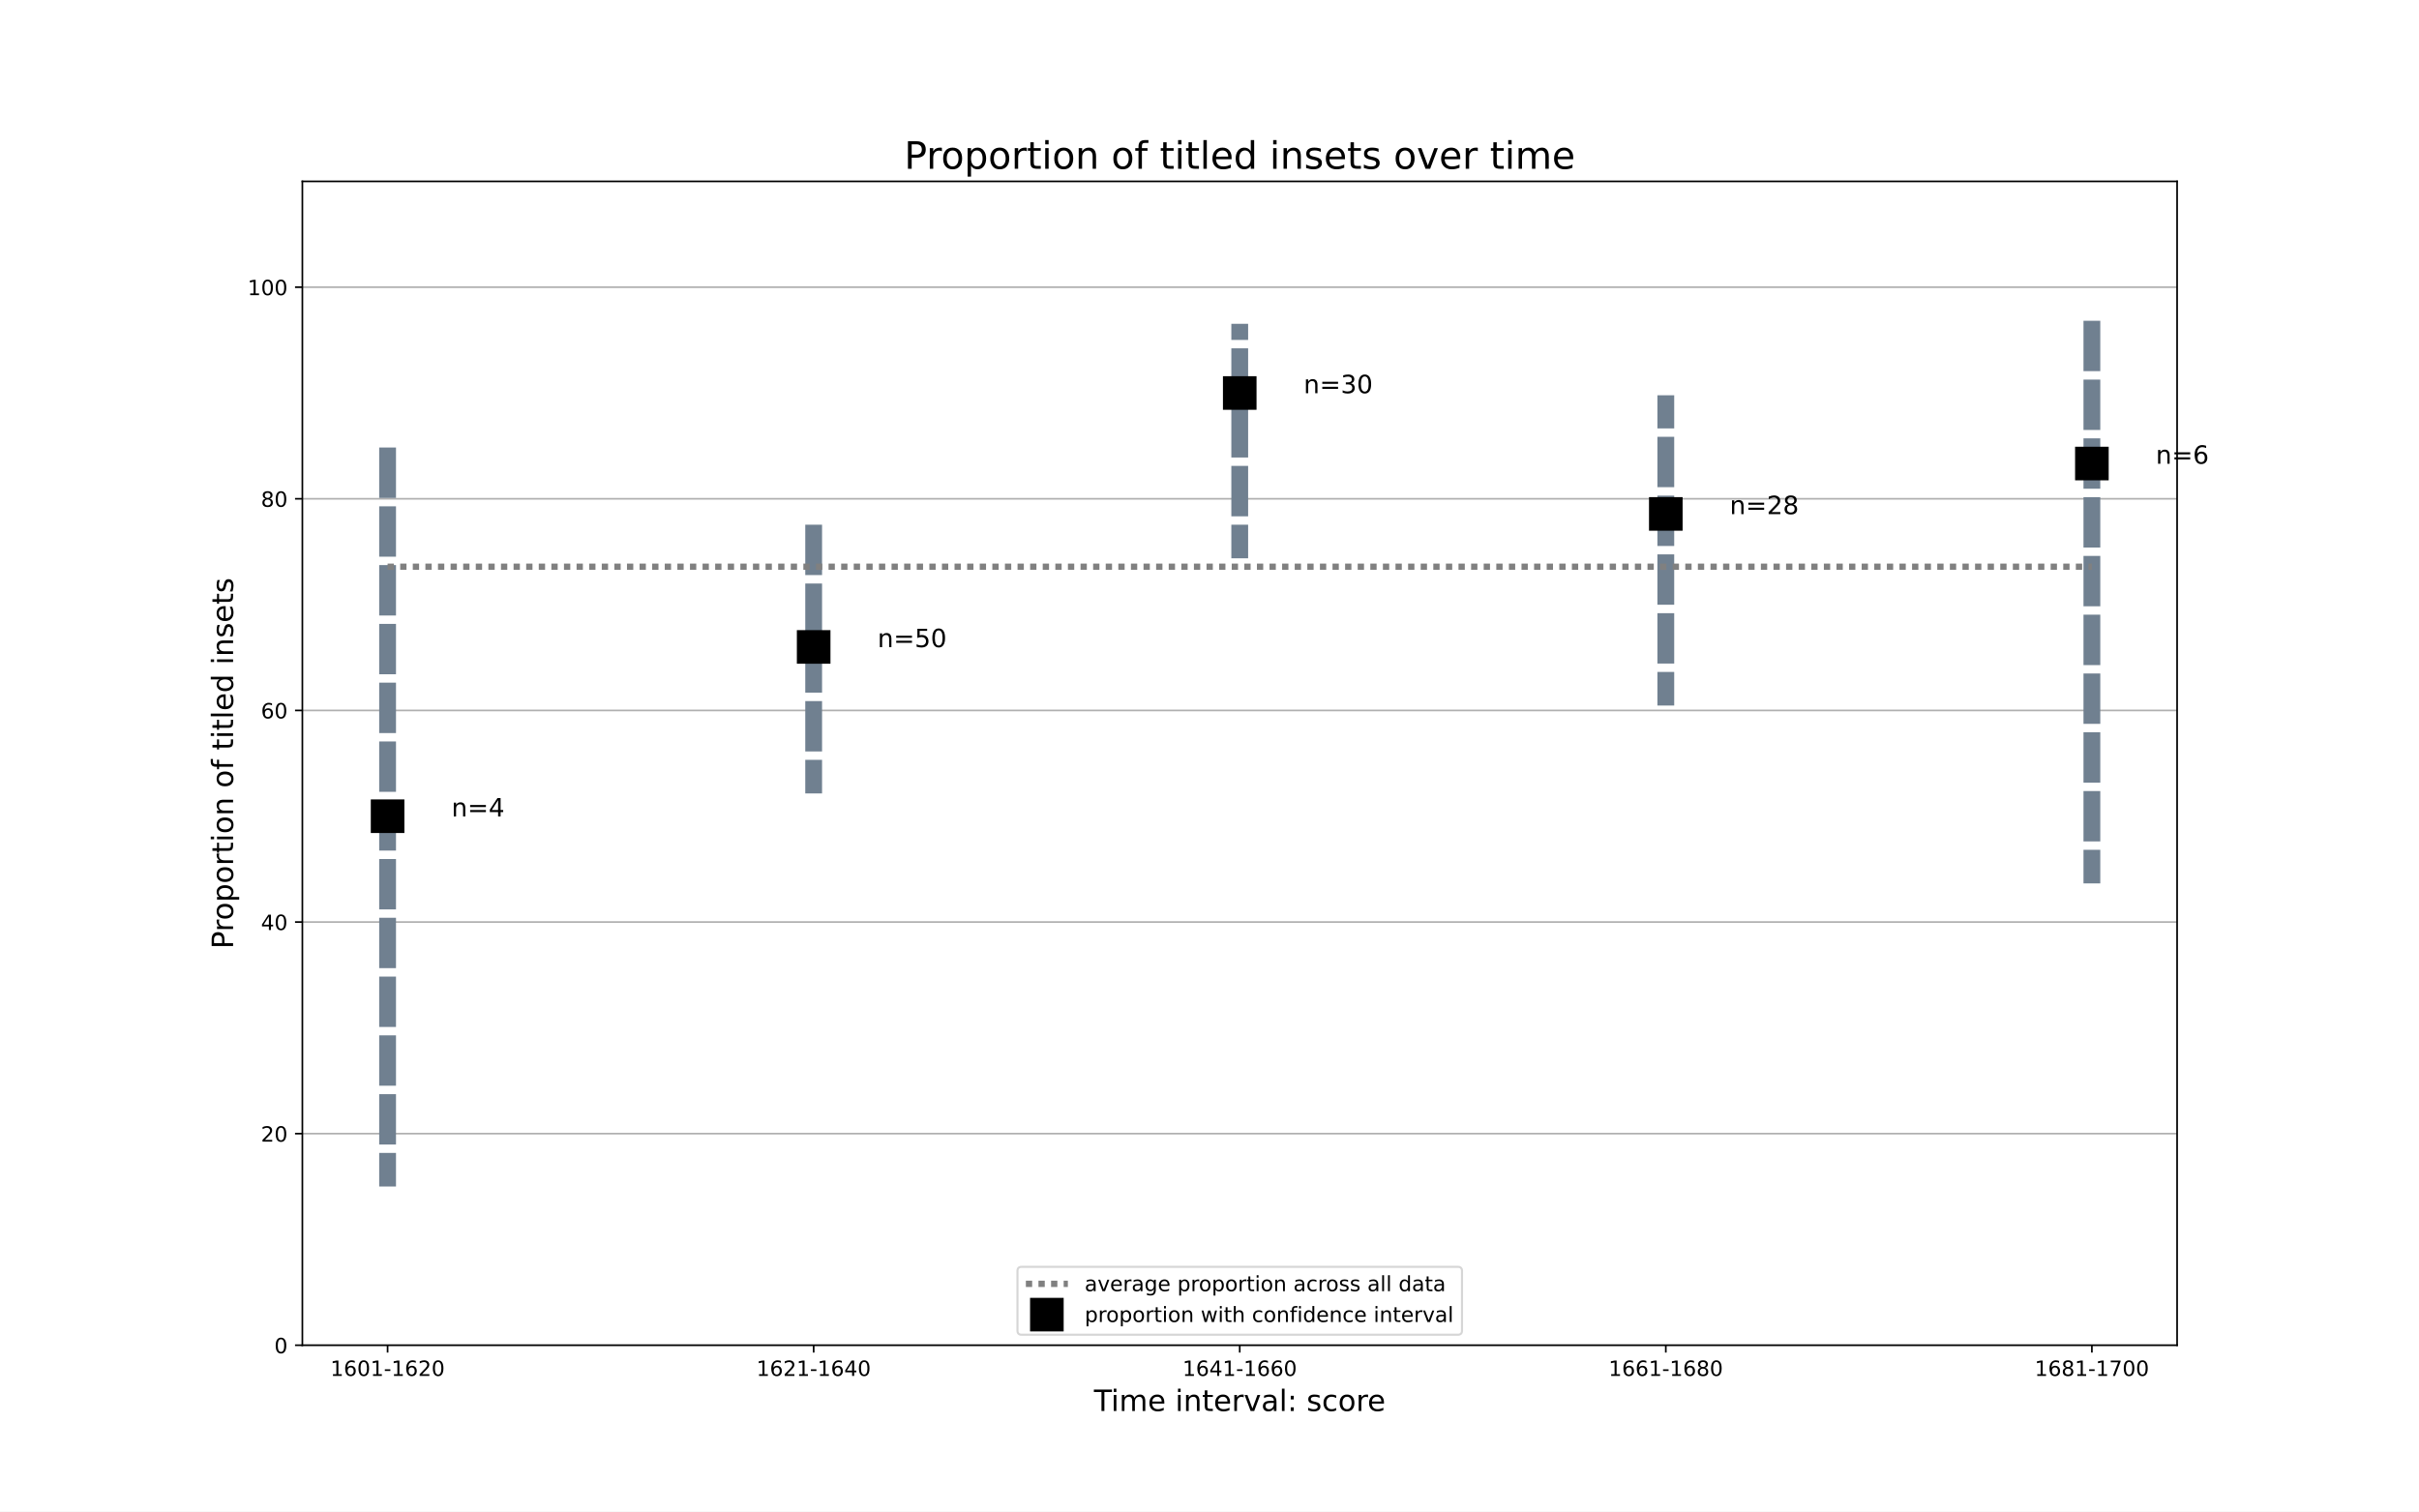
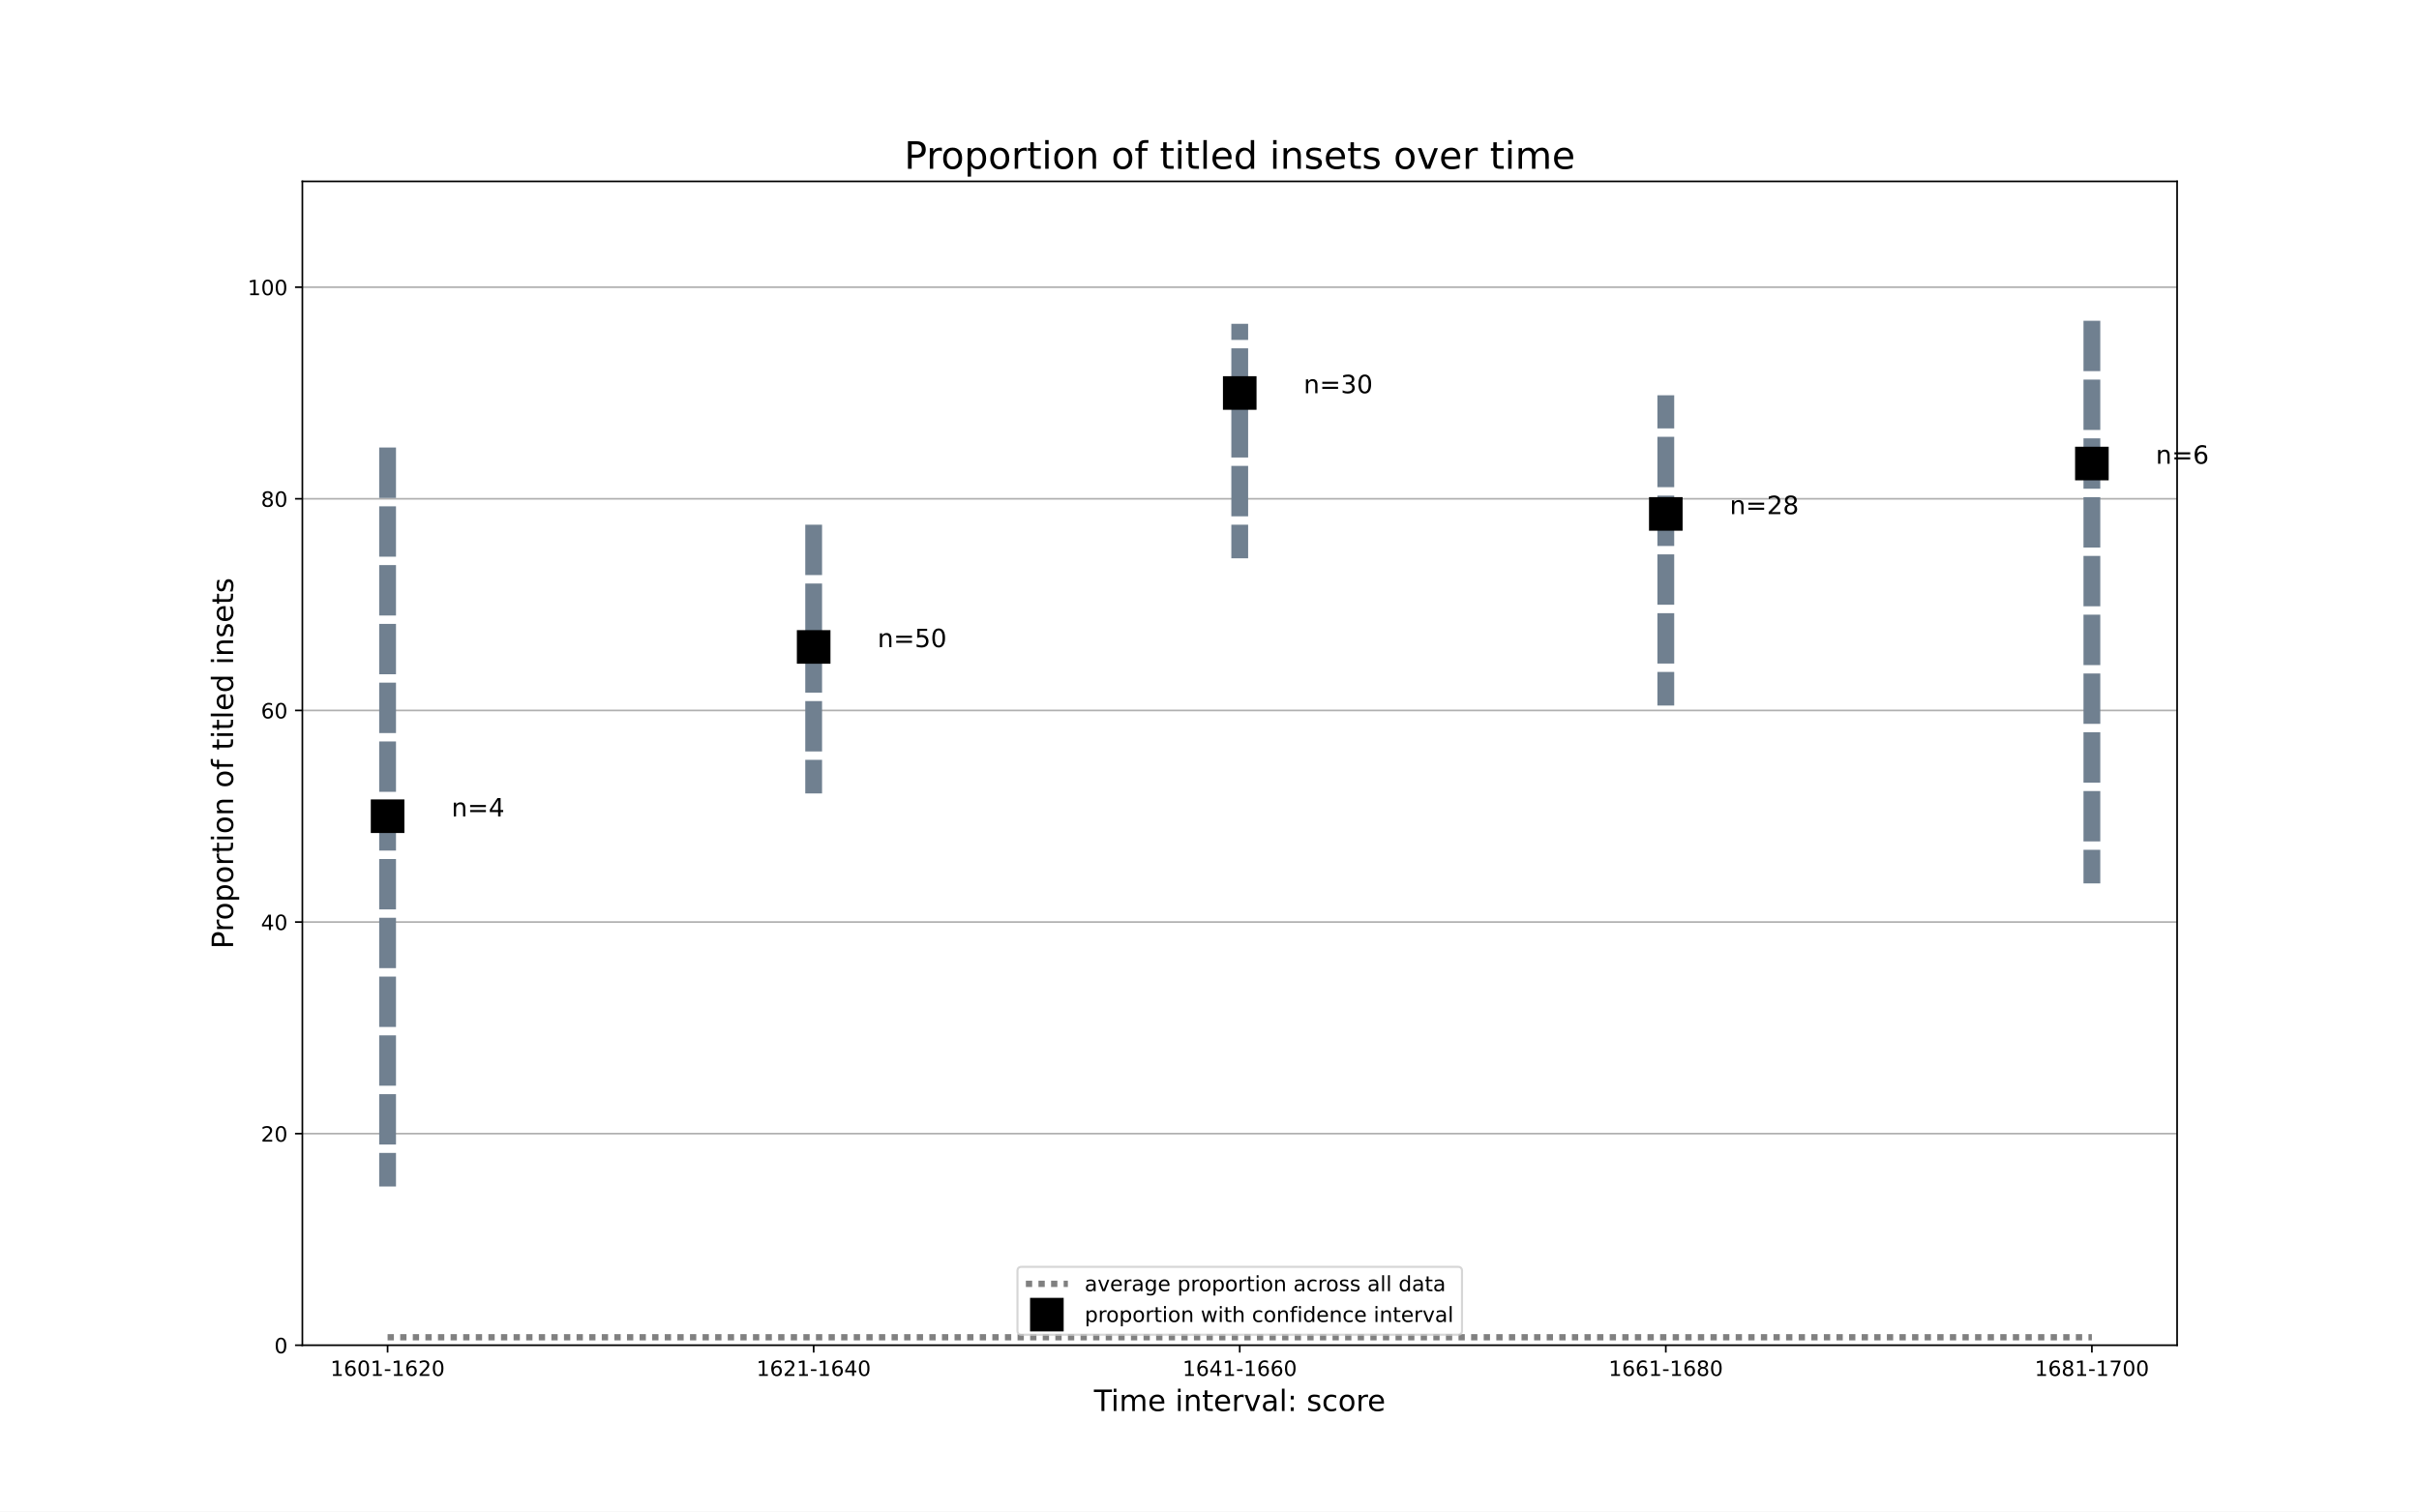
<svg xmlns="http://www.w3.org/2000/svg" xmlns:xlink="http://www.w3.org/1999/xlink" width="1152pt" height="720pt" viewBox="0 0 1152 720" version="1.1">
  <defs>
    <style type="text/css">*{stroke-linejoin: round; stroke-linecap: butt}</style>
  </defs>
  <g id="figure_1">
    <g id="patch_1">
      <path d="M 0 720  L 1152 720  L 1152 0  L 0 0  z " style="fill: #ffffff" />
    </g>
    <g id="axes_1">
      <g id="patch_2">
        <path d="M 144 640.8  L 1036.8 640.8  L 1036.8 86.4  L 144 86.4  z " style="fill: #ffffff" />
      </g>
      <g id="matplotlib.axis_1">
        <g id="xtick_1">
          <g id="line2d_1">
            <defs>
-               <path id="m413bf9ec78" d="M 0 0  L 0 3.5  " style="stroke: #000000; stroke-width: 0.8" />
+               <path id="m158bb5762a" d="M 0 0  L 0 3.5  " style="stroke: #000000; stroke-width: 0.8" />
            </defs>
            <g>
-               <use xlink:href="#m413bf9ec78" x="184.582" y="640.8" style="stroke: #000000; stroke-width: 0.8" />
+               <use xlink:href="#m158bb5762a" x="184.582" y="640.8" style="stroke: #000000; stroke-width: 0.8" />
            </g>
          </g>
          <g id="text_1">
            <g transform="translate(157.3279 655.3984)scale(0.1 -0.1)">
              <defs>
                <path id="DejaVuSans-31" d="M 794 531  L 1825 531  L 1825 4091  L 703 3866  L 703 4441  L 1819 4666  L 2450 4666  L 2450 531  L 3481 531  L 3481 0  L 794 0  L 794 531  z " transform="scale(0.015625)" />
                <path id="DejaVuSans-36" d="M 2113 2584  Q 1688 2584 1439 2293  Q 1191 2003 1191 1497  Q 1191 994 1439 701  Q 1688 409 2113 409  Q 2538 409 2786 701  Q 3034 994 3034 1497  Q 3034 2003 2786 2293  Q 2538 2584 2113 2584  z M 3366 4563  L 3366 3988  Q 3128 4100 2886 4159  Q 2644 4219 2406 4219  Q 1781 4219 1451 3797  Q 1122 3375 1075 2522  Q 1259 2794 1537 2939  Q 1816 3084 2150 3084  Q 2853 3084 3261 2657  Q 3669 2231 3669 1497  Q 3669 778 3244 343  Q 2819 -91 2113 -91  Q 1303 -91 875 529  Q 447 1150 447 2328  Q 447 3434 972 4092  Q 1497 4750 2381 4750  Q 2619 4750 2861 4703  Q 3103 4656 3366 4563  z " transform="scale(0.015625)" />
                <path id="DejaVuSans-30" d="M 2034 4250  Q 1547 4250 1301 3770  Q 1056 3291 1056 2328  Q 1056 1369 1301 889  Q 1547 409 2034 409  Q 2525 409 2770 889  Q 3016 1369 3016 2328  Q 3016 3291 2770 3770  Q 2525 4250 2034 4250  z M 2034 4750  Q 2819 4750 3233 4129  Q 3647 3509 3647 2328  Q 3647 1150 3233 529  Q 2819 -91 2034 -91  Q 1250 -91 836 529  Q 422 1150 422 2328  Q 422 3509 836 4129  Q 1250 4750 2034 4750  z " transform="scale(0.015625)" />
                <path id="DejaVuSans-2d" d="M 313 2009  L 1997 2009  L 1997 1497  L 313 1497  L 313 2009  z " transform="scale(0.015625)" />
                <path id="DejaVuSans-32" d="M 1228 531  L 3431 531  L 3431 0  L 469 0  L 469 531  Q 828 903 1448 1529  Q 2069 2156 2228 2338  Q 2531 2678 2651 2914  Q 2772 3150 2772 3378  Q 2772 3750 2511 3984  Q 2250 4219 1831 4219  Q 1534 4219 1204 4116  Q 875 4013 500 3803  L 500 4441  Q 881 4594 1212 4672  Q 1544 4750 1819 4750  Q 2544 4750 2975 4387  Q 3406 4025 3406 3419  Q 3406 3131 3298 2873  Q 3191 2616 2906 2266  Q 2828 2175 2409 1742  Q 1991 1309 1228 531  z " transform="scale(0.015625)" />
              </defs>
              <use xlink:href="#DejaVuSans-31" />
              <use xlink:href="#DejaVuSans-36" x="63.623" />
              <use xlink:href="#DejaVuSans-30" x="127.246" />
              <use xlink:href="#DejaVuSans-31" x="190.869" />
              <use xlink:href="#DejaVuSans-2d" x="254.492" />
              <use xlink:href="#DejaVuSans-31" x="290.576" />
              <use xlink:href="#DejaVuSans-36" x="354.199" />
              <use xlink:href="#DejaVuSans-32" x="417.822" />
              <use xlink:href="#DejaVuSans-30" x="481.445" />
            </g>
          </g>
        </g>
        <g id="xtick_2">
          <g id="line2d_2">
            <g>
-               <use xlink:href="#m413bf9ec78" x="387.491" y="640.8" style="stroke: #000000; stroke-width: 0.8" />
+               <use xlink:href="#m158bb5762a" x="387.491" y="640.8" style="stroke: #000000; stroke-width: 0.8" />
            </g>
          </g>
          <g id="text_2">
            <g transform="translate(360.237 655.3984)scale(0.1 -0.1)">
              <defs>
                <path id="DejaVuSans-34" d="M 2419 4116  L 825 1625  L 2419 1625  L 2419 4116  z M 2253 4666  L 3047 4666  L 3047 1625  L 3713 1625  L 3713 1100  L 3047 1100  L 3047 0  L 2419 0  L 2419 1100  L 313 1100  L 313 1709  L 2253 4666  z " transform="scale(0.015625)" />
              </defs>
              <use xlink:href="#DejaVuSans-31" />
              <use xlink:href="#DejaVuSans-36" x="63.623" />
              <use xlink:href="#DejaVuSans-32" x="127.246" />
              <use xlink:href="#DejaVuSans-31" x="190.869" />
              <use xlink:href="#DejaVuSans-2d" x="254.492" />
              <use xlink:href="#DejaVuSans-31" x="290.576" />
              <use xlink:href="#DejaVuSans-36" x="354.199" />
              <use xlink:href="#DejaVuSans-34" x="417.822" />
              <use xlink:href="#DejaVuSans-30" x="481.445" />
            </g>
          </g>
        </g>
        <g id="xtick_3">
          <g id="line2d_3">
            <g>
-               <use xlink:href="#m413bf9ec78" x="590.4" y="640.8" style="stroke: #000000; stroke-width: 0.8" />
+               <use xlink:href="#m158bb5762a" x="590.4" y="640.8" style="stroke: #000000; stroke-width: 0.8" />
            </g>
          </g>
          <g id="text_3">
            <g transform="translate(563.1461 655.3984)scale(0.1 -0.1)">
              <use xlink:href="#DejaVuSans-31" />
              <use xlink:href="#DejaVuSans-36" x="63.623" />
              <use xlink:href="#DejaVuSans-34" x="127.246" />
              <use xlink:href="#DejaVuSans-31" x="190.869" />
              <use xlink:href="#DejaVuSans-2d" x="254.492" />
              <use xlink:href="#DejaVuSans-31" x="290.576" />
              <use xlink:href="#DejaVuSans-36" x="354.199" />
              <use xlink:href="#DejaVuSans-36" x="417.822" />
              <use xlink:href="#DejaVuSans-30" x="481.445" />
            </g>
          </g>
        </g>
        <g id="xtick_4">
          <g id="line2d_4">
            <g>
-               <use xlink:href="#m413bf9ec78" x="793.309" y="640.8" style="stroke: #000000; stroke-width: 0.8" />
+               <use xlink:href="#m158bb5762a" x="793.309" y="640.8" style="stroke: #000000; stroke-width: 0.8" />
            </g>
          </g>
          <g id="text_4">
            <g transform="translate(766.0552 655.3984)scale(0.1 -0.1)">
              <defs>
                <path id="DejaVuSans-38" d="M 2034 2216  Q 1584 2216 1326 1975  Q 1069 1734 1069 1313  Q 1069 891 1326 650  Q 1584 409 2034 409  Q 2484 409 2743 651  Q 3003 894 3003 1313  Q 3003 1734 2745 1975  Q 2488 2216 2034 2216  z M 1403 2484  Q 997 2584 770 2862  Q 544 3141 544 3541  Q 544 4100 942 4425  Q 1341 4750 2034 4750  Q 2731 4750 3128 4425  Q 3525 4100 3525 3541  Q 3525 3141 3298 2862  Q 3072 2584 2669 2484  Q 3125 2378 3379 2068  Q 3634 1759 3634 1313  Q 3634 634 3220 271  Q 2806 -91 2034 -91  Q 1263 -91 848 271  Q 434 634 434 1313  Q 434 1759 690 2068  Q 947 2378 1403 2484  z M 1172 3481  Q 1172 3119 1398 2916  Q 1625 2713 2034 2713  Q 2441 2713 2670 2916  Q 2900 3119 2900 3481  Q 2900 3844 2670 4047  Q 2441 4250 2034 4250  Q 1625 4250 1398 4047  Q 1172 3844 1172 3481  z " transform="scale(0.015625)" />
              </defs>
              <use xlink:href="#DejaVuSans-31" />
              <use xlink:href="#DejaVuSans-36" x="63.623" />
              <use xlink:href="#DejaVuSans-36" x="127.246" />
              <use xlink:href="#DejaVuSans-31" x="190.869" />
              <use xlink:href="#DejaVuSans-2d" x="254.492" />
              <use xlink:href="#DejaVuSans-31" x="290.576" />
              <use xlink:href="#DejaVuSans-36" x="354.199" />
              <use xlink:href="#DejaVuSans-38" x="417.822" />
              <use xlink:href="#DejaVuSans-30" x="481.445" />
            </g>
          </g>
        </g>
        <g id="xtick_5">
          <g id="line2d_5">
            <g>
-               <use xlink:href="#m413bf9ec78" x="996.218" y="640.8" style="stroke: #000000; stroke-width: 0.8" />
+               <use xlink:href="#m158bb5762a" x="996.218" y="640.8" style="stroke: #000000; stroke-width: 0.8" />
            </g>
          </g>
          <g id="text_5">
            <g transform="translate(968.9643 655.3984)scale(0.1 -0.1)">
              <defs>
                <path id="DejaVuSans-37" d="M 525 4666  L 3525 4666  L 3525 4397  L 1831 0  L 1172 0  L 2766 4134  L 525 4134  L 525 4666  z " transform="scale(0.015625)" />
              </defs>
              <use xlink:href="#DejaVuSans-31" />
              <use xlink:href="#DejaVuSans-36" x="63.623" />
              <use xlink:href="#DejaVuSans-38" x="127.246" />
              <use xlink:href="#DejaVuSans-31" x="190.869" />
              <use xlink:href="#DejaVuSans-2d" x="254.492" />
              <use xlink:href="#DejaVuSans-31" x="290.576" />
              <use xlink:href="#DejaVuSans-37" x="354.199" />
              <use xlink:href="#DejaVuSans-30" x="417.822" />
              <use xlink:href="#DejaVuSans-30" x="481.445" />
            </g>
          </g>
        </g>
        <g id="text_6">
          <g transform="translate(520.972 672.1159)scale(0.14 -0.14)">
            <defs>
              <path id="DejaVuSans-54" d="M -19 4666  L 3928 4666  L 3928 4134  L 2272 4134  L 2272 0  L 1638 0  L 1638 4134  L -19 4134  L -19 4666  z " transform="scale(0.015625)" />
              <path id="DejaVuSans-69" d="M 603 3500  L 1178 3500  L 1178 0  L 603 0  L 603 3500  z M 603 4863  L 1178 4863  L 1178 4134  L 603 4134  L 603 4863  z " transform="scale(0.015625)" />
              <path id="DejaVuSans-6d" d="M 3328 2828  Q 3544 3216 3844 3400  Q 4144 3584 4550 3584  Q 5097 3584 5394 3201  Q 5691 2819 5691 2113  L 5691 0  L 5113 0  L 5113 2094  Q 5113 2597 4934 2840  Q 4756 3084 4391 3084  Q 3944 3084 3684 2787  Q 3425 2491 3425 1978  L 3425 0  L 2847 0  L 2847 2094  Q 2847 2600 2669 2842  Q 2491 3084 2119 3084  Q 1678 3084 1418 2786  Q 1159 2488 1159 1978  L 1159 0  L 581 0  L 581 3500  L 1159 3500  L 1159 2956  Q 1356 3278 1631 3431  Q 1906 3584 2284 3584  Q 2666 3584 2933 3390  Q 3200 3197 3328 2828  z " transform="scale(0.015625)" />
              <path id="DejaVuSans-65" d="M 3597 1894  L 3597 1613  L 953 1613  Q 991 1019 1311 708  Q 1631 397 2203 397  Q 2534 397 2845 478  Q 3156 559 3463 722  L 3463 178  Q 3153 47 2828 -22  Q 2503 -91 2169 -91  Q 1331 -91 842 396  Q 353 884 353 1716  Q 353 2575 817 3079  Q 1281 3584 2069 3584  Q 2775 3584 3186 3129  Q 3597 2675 3597 1894  z M 3022 2063  Q 3016 2534 2758 2815  Q 2500 3097 2075 3097  Q 1594 3097 1305 2825  Q 1016 2553 972 2059  L 3022 2063  z " transform="scale(0.015625)" />
              <path id="DejaVuSans-20" transform="scale(0.015625)" />
              <path id="DejaVuSans-6e" d="M 3513 2113  L 3513 0  L 2938 0  L 2938 2094  Q 2938 2591 2744 2837  Q 2550 3084 2163 3084  Q 1697 3084 1428 2787  Q 1159 2491 1159 1978  L 1159 0  L 581 0  L 581 3500  L 1159 3500  L 1159 2956  Q 1366 3272 1645 3428  Q 1925 3584 2291 3584  Q 2894 3584 3203 3211  Q 3513 2838 3513 2113  z " transform="scale(0.015625)" />
              <path id="DejaVuSans-74" d="M 1172 4494  L 1172 3500  L 2356 3500  L 2356 3053  L 1172 3053  L 1172 1153  Q 1172 725 1289 603  Q 1406 481 1766 481  L 2356 481  L 2356 0  L 1766 0  Q 1100 0 847 248  Q 594 497 594 1153  L 594 3053  L 172 3053  L 172 3500  L 594 3500  L 594 4494  L 1172 4494  z " transform="scale(0.015625)" />
              <path id="DejaVuSans-72" d="M 2631 2963  Q 2534 3019 2420 3045  Q 2306 3072 2169 3072  Q 1681 3072 1420 2755  Q 1159 2438 1159 1844  L 1159 0  L 581 0  L 581 3500  L 1159 3500  L 1159 2956  Q 1341 3275 1631 3429  Q 1922 3584 2338 3584  Q 2397 3584 2469 3576  Q 2541 3569 2628 3553  L 2631 2963  z " transform="scale(0.015625)" />
              <path id="DejaVuSans-76" d="M 191 3500  L 800 3500  L 1894 563  L 2988 3500  L 3597 3500  L 2284 0  L 1503 0  L 191 3500  z " transform="scale(0.015625)" />
              <path id="DejaVuSans-61" d="M 2194 1759  Q 1497 1759 1228 1600  Q 959 1441 959 1056  Q 959 750 1161 570  Q 1363 391 1709 391  Q 2188 391 2477 730  Q 2766 1069 2766 1631  L 2766 1759  L 2194 1759  z M 3341 1997  L 3341 0  L 2766 0  L 2766 531  Q 2569 213 2275 61  Q 1981 -91 1556 -91  Q 1019 -91 701 211  Q 384 513 384 1019  Q 384 1609 779 1909  Q 1175 2209 1959 2209  L 2766 2209  L 2766 2266  Q 2766 2663 2505 2880  Q 2244 3097 1772 3097  Q 1472 3097 1187 3025  Q 903 2953 641 2809  L 641 3341  Q 956 3463 1253 3523  Q 1550 3584 1831 3584  Q 2591 3584 2966 3190  Q 3341 2797 3341 1997  z " transform="scale(0.015625)" />
              <path id="DejaVuSans-6c" d="M 603 4863  L 1178 4863  L 1178 0  L 603 0  L 603 4863  z " transform="scale(0.015625)" />
              <path id="DejaVuSans-3a" d="M 750 794  L 1409 794  L 1409 0  L 750 0  L 750 794  z M 750 3309  L 1409 3309  L 1409 2516  L 750 2516  L 750 3309  z " transform="scale(0.015625)" />
              <path id="DejaVuSans-73" d="M 2834 3397  L 2834 2853  Q 2591 2978 2328 3040  Q 2066 3103 1784 3103  Q 1356 3103 1142 2972  Q 928 2841 928 2578  Q 928 2378 1081 2264  Q 1234 2150 1697 2047  L 1894 2003  Q 2506 1872 2764 1633  Q 3022 1394 3022 966  Q 3022 478 2636 193  Q 2250 -91 1575 -91  Q 1294 -91 989 -36  Q 684 19 347 128  L 347 722  Q 666 556 975 473  Q 1284 391 1588 391  Q 1994 391 2212 530  Q 2431 669 2431 922  Q 2431 1156 2273 1281  Q 2116 1406 1581 1522  L 1381 1569  Q 847 1681 609 1914  Q 372 2147 372 2553  Q 372 3047 722 3315  Q 1072 3584 1716 3584  Q 2034 3584 2315 3537  Q 2597 3491 2834 3397  z " transform="scale(0.015625)" />
              <path id="DejaVuSans-63" d="M 3122 3366  L 3122 2828  Q 2878 2963 2633 3030  Q 2388 3097 2138 3097  Q 1578 3097 1268 2742  Q 959 2388 959 1747  Q 959 1106 1268 751  Q 1578 397 2138 397  Q 2388 397 2633 464  Q 2878 531 3122 666  L 3122 134  Q 2881 22 2623 -34  Q 2366 -91 2075 -91  Q 1284 -91 818 406  Q 353 903 353 1747  Q 353 2603 823 3093  Q 1294 3584 2113 3584  Q 2378 3584 2631 3529  Q 2884 3475 3122 3366  z " transform="scale(0.015625)" />
              <path id="DejaVuSans-6f" d="M 1959 3097  Q 1497 3097 1228 2736  Q 959 2375 959 1747  Q 959 1119 1226 758  Q 1494 397 1959 397  Q 2419 397 2687 759  Q 2956 1122 2956 1747  Q 2956 2369 2687 2733  Q 2419 3097 1959 3097  z M 1959 3584  Q 2709 3584 3137 3096  Q 3566 2609 3566 1747  Q 3566 888 3137 398  Q 2709 -91 1959 -91  Q 1206 -91 779 398  Q 353 888 353 1747  Q 353 2609 779 3096  Q 1206 3584 1959 3584  z " transform="scale(0.015625)" />
            </defs>
            <use xlink:href="#DejaVuSans-54" />
            <use xlink:href="#DejaVuSans-69" x="57.959" />
            <use xlink:href="#DejaVuSans-6d" x="85.742" />
            <use xlink:href="#DejaVuSans-65" x="183.154" />
            <use xlink:href="#DejaVuSans-20" x="244.678" />
            <use xlink:href="#DejaVuSans-69" x="276.465" />
            <use xlink:href="#DejaVuSans-6e" x="304.248" />
            <use xlink:href="#DejaVuSans-74" x="367.627" />
            <use xlink:href="#DejaVuSans-65" x="406.836" />
            <use xlink:href="#DejaVuSans-72" x="468.359" />
            <use xlink:href="#DejaVuSans-76" x="509.473" />
            <use xlink:href="#DejaVuSans-61" x="568.652" />
            <use xlink:href="#DejaVuSans-6c" x="629.932" />
            <use xlink:href="#DejaVuSans-3a" x="657.715" />
            <use xlink:href="#DejaVuSans-20" x="691.406" />
            <use xlink:href="#DejaVuSans-73" x="723.193" />
            <use xlink:href="#DejaVuSans-63" x="775.293" />
            <use xlink:href="#DejaVuSans-6f" x="830.273" />
            <use xlink:href="#DejaVuSans-72" x="891.455" />
            <use xlink:href="#DejaVuSans-65" x="930.318" />
          </g>
        </g>
      </g>
      <g id="matplotlib.axis_2">
        <g id="ytick_1">
          <g id="line2d_6">
-             <path d="M 144 640.8  L 1036.8 640.8  " clip-path="url(#p82e06d4d01)" style="fill: none; stroke: #b0b0b0; stroke-width: 0.8; stroke-linecap: square" />
+             <path d="M 144 640.8  L 1036.8 640.8  " clip-path="url(#pc0c331ee04)" style="fill: none; stroke: #b0b0b0; stroke-width: 0.8; stroke-linecap: square" />
          </g>
          <g id="line2d_7">
            <defs>
-               <path id="maae8d61a2b" d="M 0 0  L -3.5 0  " style="stroke: #000000; stroke-width: 0.8" />
+               <path id="m490eb15657" d="M 0 0  L -3.5 0  " style="stroke: #000000; stroke-width: 0.8" />
            </defs>
            <g>
-               <use xlink:href="#maae8d61a2b" x="144" y="640.8" style="stroke: #000000; stroke-width: 0.8" />
+               <use xlink:href="#m490eb15657" x="144" y="640.8" style="stroke: #000000; stroke-width: 0.8" />
            </g>
          </g>
          <g id="text_7">
            <g transform="translate(130.6375 644.5992)scale(0.1 -0.1)">
              <use xlink:href="#DejaVuSans-30" />
            </g>
          </g>
        </g>
        <g id="ytick_2">
          <g id="line2d_8">
-             <path d="M 144 540  L 1036.8 540  " clip-path="url(#p82e06d4d01)" style="fill: none; stroke: #b0b0b0; stroke-width: 0.8; stroke-linecap: square" />
+             <path d="M 144 540  L 1036.8 540  " clip-path="url(#pc0c331ee04)" style="fill: none; stroke: #b0b0b0; stroke-width: 0.8; stroke-linecap: square" />
          </g>
          <g id="line2d_9">
            <g>
-               <use xlink:href="#maae8d61a2b" x="144" y="540" style="stroke: #000000; stroke-width: 0.8" />
+               <use xlink:href="#m490eb15657" x="144" y="540" style="stroke: #000000; stroke-width: 0.8" />
            </g>
          </g>
          <g id="text_8">
            <g transform="translate(124.275 543.7992)scale(0.1 -0.1)">
              <use xlink:href="#DejaVuSans-32" />
              <use xlink:href="#DejaVuSans-30" x="63.623" />
            </g>
          </g>
        </g>
        <g id="ytick_3">
          <g id="line2d_10">
-             <path d="M 144 439.2  L 1036.8 439.2  " clip-path="url(#p82e06d4d01)" style="fill: none; stroke: #b0b0b0; stroke-width: 0.8; stroke-linecap: square" />
+             <path d="M 144 439.2  L 1036.8 439.2  " clip-path="url(#pc0c331ee04)" style="fill: none; stroke: #b0b0b0; stroke-width: 0.8; stroke-linecap: square" />
          </g>
          <g id="line2d_11">
            <g>
-               <use xlink:href="#maae8d61a2b" x="144" y="439.2" style="stroke: #000000; stroke-width: 0.8" />
+               <use xlink:href="#m490eb15657" x="144" y="439.2" style="stroke: #000000; stroke-width: 0.8" />
            </g>
          </g>
          <g id="text_9">
            <g transform="translate(124.275 442.9992)scale(0.1 -0.1)">
              <use xlink:href="#DejaVuSans-34" />
              <use xlink:href="#DejaVuSans-30" x="63.623" />
            </g>
          </g>
        </g>
        <g id="ytick_4">
          <g id="line2d_12">
-             <path d="M 144 338.4  L 1036.8 338.4  " clip-path="url(#p82e06d4d01)" style="fill: none; stroke: #b0b0b0; stroke-width: 0.8; stroke-linecap: square" />
+             <path d="M 144 338.4  L 1036.8 338.4  " clip-path="url(#pc0c331ee04)" style="fill: none; stroke: #b0b0b0; stroke-width: 0.8; stroke-linecap: square" />
          </g>
          <g id="line2d_13">
            <g>
-               <use xlink:href="#maae8d61a2b" x="144" y="338.4" style="stroke: #000000; stroke-width: 0.8" />
+               <use xlink:href="#m490eb15657" x="144" y="338.4" style="stroke: #000000; stroke-width: 0.8" />
            </g>
          </g>
          <g id="text_10">
            <g transform="translate(124.275 342.1992)scale(0.1 -0.1)">
              <use xlink:href="#DejaVuSans-36" />
              <use xlink:href="#DejaVuSans-30" x="63.623" />
            </g>
          </g>
        </g>
        <g id="ytick_5">
          <g id="line2d_14">
-             <path d="M 144 237.6  L 1036.8 237.6  " clip-path="url(#p82e06d4d01)" style="fill: none; stroke: #b0b0b0; stroke-width: 0.8; stroke-linecap: square" />
+             <path d="M 144 237.6  L 1036.8 237.6  " clip-path="url(#pc0c331ee04)" style="fill: none; stroke: #b0b0b0; stroke-width: 0.8; stroke-linecap: square" />
          </g>
          <g id="line2d_15">
            <g>
-               <use xlink:href="#maae8d61a2b" x="144" y="237.6" style="stroke: #000000; stroke-width: 0.8" />
+               <use xlink:href="#m490eb15657" x="144" y="237.6" style="stroke: #000000; stroke-width: 0.8" />
            </g>
          </g>
          <g id="text_11">
            <g transform="translate(124.275 241.3992)scale(0.1 -0.1)">
              <use xlink:href="#DejaVuSans-38" />
              <use xlink:href="#DejaVuSans-30" x="63.623" />
            </g>
          </g>
        </g>
        <g id="ytick_6">
          <g id="line2d_16">
-             <path d="M 144 136.8  L 1036.8 136.8  " clip-path="url(#p82e06d4d01)" style="fill: none; stroke: #b0b0b0; stroke-width: 0.8; stroke-linecap: square" />
+             <path d="M 144 136.8  L 1036.8 136.8  " clip-path="url(#pc0c331ee04)" style="fill: none; stroke: #b0b0b0; stroke-width: 0.8; stroke-linecap: square" />
          </g>
          <g id="line2d_17">
            <g>
-               <use xlink:href="#maae8d61a2b" x="144" y="136.8" style="stroke: #000000; stroke-width: 0.8" />
+               <use xlink:href="#m490eb15657" x="144" y="136.8" style="stroke: #000000; stroke-width: 0.8" />
            </g>
          </g>
          <g id="text_12">
            <g transform="translate(117.9125 140.5992)scale(0.1 -0.1)">
              <use xlink:href="#DejaVuSans-31" />
              <use xlink:href="#DejaVuSans-30" x="63.623" />
              <use xlink:href="#DejaVuSans-30" x="127.246" />
            </g>
          </g>
        </g>
        <g id="text_13">
          <g transform="translate(111.0009 451.9903)rotate(-90)scale(0.14 -0.14)">
            <defs>
              <path id="DejaVuSans-50" d="M 1259 4147  L 1259 2394  L 2053 2394  Q 2494 2394 2734 2622  Q 2975 2850 2975 3272  Q 2975 3691 2734 3919  Q 2494 4147 2053 4147  L 1259 4147  z M 628 4666  L 2053 4666  Q 2838 4666 3239 4311  Q 3641 3956 3641 3272  Q 3641 2581 3239 2228  Q 2838 1875 2053 1875  L 1259 1875  L 1259 0  L 628 0  L 628 4666  z " transform="scale(0.015625)" />
              <path id="DejaVuSans-70" d="M 1159 525  L 1159 -1331  L 581 -1331  L 581 3500  L 1159 3500  L 1159 2969  Q 1341 3281 1617 3432  Q 1894 3584 2278 3584  Q 2916 3584 3314 3078  Q 3713 2572 3713 1747  Q 3713 922 3314 415  Q 2916 -91 2278 -91  Q 1894 -91 1617 61  Q 1341 213 1159 525  z M 3116 1747  Q 3116 2381 2855 2742  Q 2594 3103 2138 3103  Q 1681 3103 1420 2742  Q 1159 2381 1159 1747  Q 1159 1113 1420 752  Q 1681 391 2138 391  Q 2594 391 2855 752  Q 3116 1113 3116 1747  z " transform="scale(0.015625)" />
              <path id="DejaVuSans-66" d="M 2375 4863  L 2375 4384  L 1825 4384  Q 1516 4384 1395 4259  Q 1275 4134 1275 3809  L 1275 3500  L 2222 3500  L 2222 3053  L 1275 3053  L 1275 0  L 697 0  L 697 3053  L 147 3053  L 147 3500  L 697 3500  L 697 3744  Q 697 4328 969 4595  Q 1241 4863 1831 4863  L 2375 4863  z " transform="scale(0.015625)" />
              <path id="DejaVuSans-64" d="M 2906 2969  L 2906 4863  L 3481 4863  L 3481 0  L 2906 0  L 2906 525  Q 2725 213 2448 61  Q 2172 -91 1784 -91  Q 1150 -91 751 415  Q 353 922 353 1747  Q 353 2572 751 3078  Q 1150 3584 1784 3584  Q 2172 3584 2448 3432  Q 2725 3281 2906 2969  z M 947 1747  Q 947 1113 1208 752  Q 1469 391 1925 391  Q 2381 391 2643 752  Q 2906 1113 2906 1747  Q 2906 2381 2643 2742  Q 2381 3103 1925 3103  Q 1469 3103 1208 2742  Q 947 2381 947 1747  z " transform="scale(0.015625)" />
            </defs>
            <use xlink:href="#DejaVuSans-50" />
            <use xlink:href="#DejaVuSans-72" x="58.553" />
            <use xlink:href="#DejaVuSans-6f" x="97.416" />
            <use xlink:href="#DejaVuSans-70" x="158.598" />
            <use xlink:href="#DejaVuSans-6f" x="222.074" />
            <use xlink:href="#DejaVuSans-72" x="283.256" />
            <use xlink:href="#DejaVuSans-74" x="324.369" />
            <use xlink:href="#DejaVuSans-69" x="363.578" />
            <use xlink:href="#DejaVuSans-6f" x="391.361" />
            <use xlink:href="#DejaVuSans-6e" x="452.543" />
            <use xlink:href="#DejaVuSans-20" x="515.922" />
            <use xlink:href="#DejaVuSans-6f" x="547.709" />
            <use xlink:href="#DejaVuSans-66" x="608.891" />
            <use xlink:href="#DejaVuSans-20" x="644.096" />
            <use xlink:href="#DejaVuSans-74" x="675.883" />
            <use xlink:href="#DejaVuSans-69" x="715.092" />
            <use xlink:href="#DejaVuSans-74" x="742.875" />
            <use xlink:href="#DejaVuSans-6c" x="782.084" />
            <use xlink:href="#DejaVuSans-65" x="809.867" />
            <use xlink:href="#DejaVuSans-64" x="871.391" />
            <use xlink:href="#DejaVuSans-20" x="934.867" />
            <use xlink:href="#DejaVuSans-69" x="966.654" />
            <use xlink:href="#DejaVuSans-6e" x="994.438" />
            <use xlink:href="#DejaVuSans-73" x="1057.816" />
            <use xlink:href="#DejaVuSans-65" x="1109.916" />
            <use xlink:href="#DejaVuSans-74" x="1171.439" />
            <use xlink:href="#DejaVuSans-73" x="1210.648" />
          </g>
        </g>
      </g>
      <g id="LineCollection_1">
-         <path d="M 184.582 565.18  L 184.582 212.42  " clip-path="url(#p82e06d4d01)" style="fill: none; stroke-dasharray: 24,4; stroke-dashoffset: 8; stroke: #708090; stroke-width: 8" />
-         <path d="M 387.491 377.945  L 387.491 249.882  " clip-path="url(#p82e06d4d01)" style="fill: none; stroke-dasharray: 24,4; stroke-dashoffset: 8; stroke: #708090; stroke-width: 8" />
-         <path d="M 590.4 265.93  L 590.4 154.238  " clip-path="url(#p82e06d4d01)" style="fill: none; stroke-dasharray: 24,4; stroke-dashoffset: 8; stroke: #708090; stroke-width: 8" />
-         <path d="M 793.309 336.074  L 793.309 188.271  " clip-path="url(#p82e06d4d01)" style="fill: none; stroke-dasharray: 24,4; stroke-dashoffset: 8; stroke: #708090; stroke-width: 8" />
-         <path d="M 996.218 420.805  L 996.218 151.947  " clip-path="url(#p82e06d4d01)" style="fill: none; stroke-dasharray: 24,4; stroke-dashoffset: 8; stroke: #708090; stroke-width: 8" />
+         <path d="M 184.582 565.18  L 184.582 212.42  " clip-path="url(#pc0c331ee04)" style="fill: none; stroke-dasharray: 24,4; stroke-dashoffset: 8; stroke: #708090; stroke-width: 8" />
+         <path d="M 387.491 377.945  L 387.491 249.882  " clip-path="url(#pc0c331ee04)" style="fill: none; stroke-dasharray: 24,4; stroke-dashoffset: 8; stroke: #708090; stroke-width: 8" />
+         <path d="M 590.4 265.93  L 590.4 154.238  " clip-path="url(#pc0c331ee04)" style="fill: none; stroke-dasharray: 24,4; stroke-dashoffset: 8; stroke: #708090; stroke-width: 8" />
+         <path d="M 793.309 336.074  L 793.309 188.271  " clip-path="url(#pc0c331ee04)" style="fill: none; stroke-dasharray: 24,4; stroke-dashoffset: 8; stroke: #708090; stroke-width: 8" />
+         <path d="M 996.218 420.805  L 996.218 151.947  " clip-path="url(#pc0c331ee04)" style="fill: none; stroke-dasharray: 24,4; stroke-dashoffset: 8; stroke: #708090; stroke-width: 8" />
      </g>
      <g id="line2d_18">
-         <path d="M 184.582 269.952  L 387.491 269.952  L 590.4 269.952  L 793.309 269.952  L 996.218 269.952  " clip-path="url(#p82e06d4d01)" style="fill: none; stroke-dasharray: 3,3; stroke-dashoffset: 0; stroke: #808080; stroke-width: 3" />
+         <path d="M 184.582 636.999  L 387.491 636.999  L 590.4 636.999  L 793.309 636.999  L 996.218 636.999  " clip-path="url(#pc0c331ee04)" style="fill: none; stroke-dasharray: 3,3; stroke-dashoffset: 0; stroke: #808080; stroke-width: 3" />
      </g>
      <g id="line2d_19">
        <defs>
-           <path id="m2fa2d56ba5" d="M -8 8  L 8 8  L 8 -8  L -8 -8  z " />
+           <path id="m2e0c0de914" d="M -8 8  L 8 8  L 8 -8  L -8 -8  z " />
        </defs>
-         <g clip-path="url(#p82e06d4d01)">
-           <use xlink:href="#m2fa2d56ba5" x="184.582" y="388.8" />
-           <use xlink:href="#m2fa2d56ba5" x="387.491" y="308.16" />
-           <use xlink:href="#m2fa2d56ba5" x="590.4" y="187.2" />
-           <use xlink:href="#m2fa2d56ba5" x="793.309" y="244.8" />
-           <use xlink:href="#m2fa2d56ba5" x="996.218" y="220.8" />
+         <g clip-path="url(#pc0c331ee04)">
+           <use xlink:href="#m2e0c0de914" x="184.582" y="388.8" />
+           <use xlink:href="#m2e0c0de914" x="387.491" y="308.16" />
+           <use xlink:href="#m2e0c0de914" x="590.4" y="187.2" />
+           <use xlink:href="#m2e0c0de914" x="793.309" y="244.8" />
+           <use xlink:href="#m2e0c0de914" x="996.218" y="220.8" />
        </g>
      </g>
      <g id="patch_3">
        <path d="M 144 640.8  L 144 86.4  " style="fill: none; stroke: #000000; stroke-width: 0.8; stroke-linejoin: miter; stroke-linecap: square" />
      </g>
      <g id="patch_4">
        <path d="M 1036.8 640.8  L 1036.8 86.4  " style="fill: none; stroke: #000000; stroke-width: 0.8; stroke-linejoin: miter; stroke-linecap: square" />
      </g>
      <g id="patch_5">
        <path d="M 144 640.8  L 1036.8 640.8  " style="fill: none; stroke: #000000; stroke-width: 0.8; stroke-linejoin: miter; stroke-linecap: square" />
      </g>
      <g id="patch_6">
        <path d="M 144 86.4  L 1036.8 86.4  " style="fill: none; stroke: #000000; stroke-width: 0.8; stroke-linejoin: miter; stroke-linecap: square" />
      </g>
      <g id="text_14">
        <g transform="translate(215.0182 388.9008)scale(0.12 -0.12)">
          <defs>
            <path id="DejaVuSans-3d" d="M 678 2906  L 4684 2906  L 4684 2381  L 678 2381  L 678 2906  z M 678 1631  L 4684 1631  L 4684 1100  L 678 1100  L 678 1631  z " transform="scale(0.015625)" />
          </defs>
          <use xlink:href="#DejaVuSans-6e" />
          <use xlink:href="#DejaVuSans-3d" x="63.379" />
          <use xlink:href="#DejaVuSans-34" x="147.168" />
        </g>
      </g>
      <g id="text_15">
        <g transform="translate(417.9273 308.2608)scale(0.12 -0.12)">
          <defs>
            <path id="DejaVuSans-35" d="M 691 4666  L 3169 4666  L 3169 4134  L 1269 4134  L 1269 2991  Q 1406 3038 1543 3061  Q 1681 3084 1819 3084  Q 2600 3084 3056 2656  Q 3513 2228 3513 1497  Q 3513 744 3044 326  Q 2575 -91 1722 -91  Q 1428 -91 1123 -41  Q 819 9 494 109  L 494 744  Q 775 591 1075 516  Q 1375 441 1709 441  Q 2250 441 2565 725  Q 2881 1009 2881 1497  Q 2881 1984 2565 2268  Q 2250 2553 1709 2553  Q 1456 2553 1204 2497  Q 953 2441 691 2322  L 691 4666  z " transform="scale(0.015625)" />
          </defs>
          <use xlink:href="#DejaVuSans-6e" />
          <use xlink:href="#DejaVuSans-3d" x="63.379" />
          <use xlink:href="#DejaVuSans-35" x="147.168" />
          <use xlink:href="#DejaVuSans-30" x="210.791" />
        </g>
      </g>
      <g id="text_16">
        <g transform="translate(620.8364 187.3008)scale(0.12 -0.12)">
          <defs>
            <path id="DejaVuSans-33" d="M 2597 2516  Q 3050 2419 3304 2112  Q 3559 1806 3559 1356  Q 3559 666 3084 287  Q 2609 -91 1734 -91  Q 1441 -91 1130 -33  Q 819 25 488 141  L 488 750  Q 750 597 1062 519  Q 1375 441 1716 441  Q 2309 441 2620 675  Q 2931 909 2931 1356  Q 2931 1769 2642 2001  Q 2353 2234 1838 2234  L 1294 2234  L 1294 2753  L 1863 2753  Q 2328 2753 2575 2939  Q 2822 3125 2822 3475  Q 2822 3834 2567 4026  Q 2313 4219 1838 4219  Q 1578 4219 1281 4162  Q 984 4106 628 3988  L 628 4550  Q 988 4650 1302 4700  Q 1616 4750 1894 4750  Q 2613 4750 3031 4423  Q 3450 4097 3450 3541  Q 3450 3153 3228 2886  Q 3006 2619 2597 2516  z " transform="scale(0.015625)" />
          </defs>
          <use xlink:href="#DejaVuSans-6e" />
          <use xlink:href="#DejaVuSans-3d" x="63.379" />
          <use xlink:href="#DejaVuSans-33" x="147.168" />
          <use xlink:href="#DejaVuSans-30" x="210.791" />
        </g>
      </g>
      <g id="text_17">
        <g transform="translate(823.7455 244.9008)scale(0.12 -0.12)">
          <use xlink:href="#DejaVuSans-6e" />
          <use xlink:href="#DejaVuSans-3d" x="63.379" />
          <use xlink:href="#DejaVuSans-32" x="147.168" />
          <use xlink:href="#DejaVuSans-38" x="210.791" />
        </g>
      </g>
      <g id="text_18">
        <g transform="translate(1026.655 220.9008)scale(0.12 -0.12)">
          <use xlink:href="#DejaVuSans-6e" />
          <use xlink:href="#DejaVuSans-3d" x="63.379" />
          <use xlink:href="#DejaVuSans-36" x="147.168" />
        </g>
      </g>
      <g id="text_19">
        <g transform="translate(430.6303 80.4)scale(0.18 -0.18)">
          <use xlink:href="#DejaVuSans-50" />
          <use xlink:href="#DejaVuSans-72" x="58.553" />
          <use xlink:href="#DejaVuSans-6f" x="97.416" />
          <use xlink:href="#DejaVuSans-70" x="158.598" />
          <use xlink:href="#DejaVuSans-6f" x="222.074" />
          <use xlink:href="#DejaVuSans-72" x="283.256" />
          <use xlink:href="#DejaVuSans-74" x="324.369" />
          <use xlink:href="#DejaVuSans-69" x="363.578" />
          <use xlink:href="#DejaVuSans-6f" x="391.361" />
          <use xlink:href="#DejaVuSans-6e" x="452.543" />
          <use xlink:href="#DejaVuSans-20" x="515.922" />
          <use xlink:href="#DejaVuSans-6f" x="547.709" />
          <use xlink:href="#DejaVuSans-66" x="608.891" />
          <use xlink:href="#DejaVuSans-20" x="644.096" />
          <use xlink:href="#DejaVuSans-74" x="675.883" />
          <use xlink:href="#DejaVuSans-69" x="715.092" />
          <use xlink:href="#DejaVuSans-74" x="742.875" />
          <use xlink:href="#DejaVuSans-6c" x="782.084" />
          <use xlink:href="#DejaVuSans-65" x="809.867" />
          <use xlink:href="#DejaVuSans-64" x="871.391" />
          <use xlink:href="#DejaVuSans-20" x="934.867" />
          <use xlink:href="#DejaVuSans-69" x="966.654" />
          <use xlink:href="#DejaVuSans-6e" x="994.438" />
          <use xlink:href="#DejaVuSans-73" x="1057.816" />
          <use xlink:href="#DejaVuSans-65" x="1109.916" />
          <use xlink:href="#DejaVuSans-74" x="1171.439" />
          <use xlink:href="#DejaVuSans-73" x="1210.648" />
          <use xlink:href="#DejaVuSans-20" x="1262.748" />
          <use xlink:href="#DejaVuSans-6f" x="1294.535" />
          <use xlink:href="#DejaVuSans-76" x="1355.717" />
          <use xlink:href="#DejaVuSans-65" x="1414.896" />
          <use xlink:href="#DejaVuSans-72" x="1476.42" />
          <use xlink:href="#DejaVuSans-20" x="1517.533" />
          <use xlink:href="#DejaVuSans-74" x="1549.32" />
          <use xlink:href="#DejaVuSans-69" x="1588.529" />
          <use xlink:href="#DejaVuSans-6d" x="1616.312" />
          <use xlink:href="#DejaVuSans-65" x="1713.725" />
        </g>
      </g>
      <g id="legend_1">
        <g id="patch_7">
          <path d="M 486.548 635.8  L 694.252 635.8  Q 696.252 635.8 696.252 633.8  L 696.252 605.444  Q 696.252 603.444 694.252 603.444  L 486.548 603.444  Q 484.548 603.444 484.548 605.444  L 484.548 633.8  Q 484.548 635.8 486.548 635.8  z " style="fill: #ffffff; opacity: 0.8; stroke: #cccccc; stroke-linejoin: miter" />
        </g>
        <g id="line2d_20">
          <path d="M 488.548 611.542  L 498.548 611.542  L 508.548 611.542  " style="fill: none; stroke-dasharray: 3,3; stroke-dashoffset: 0; stroke: #808080; stroke-width: 3" />
        </g>
        <g id="text_20">
          <g transform="translate(516.5484 615.0422)scale(0.1 -0.1)">
            <defs>
              <path id="DejaVuSans-67" d="M 2906 1791  Q 2906 2416 2648 2759  Q 2391 3103 1925 3103  Q 1463 3103 1205 2759  Q 947 2416 947 1791  Q 947 1169 1205 825  Q 1463 481 1925 481  Q 2391 481 2648 825  Q 2906 1169 2906 1791  z M 3481 434  Q 3481 -459 3084 -895  Q 2688 -1331 1869 -1331  Q 1566 -1331 1297 -1286  Q 1028 -1241 775 -1147  L 775 -588  Q 1028 -725 1275 -790  Q 1522 -856 1778 -856  Q 2344 -856 2625 -561  Q 2906 -266 2906 331  L 2906 616  Q 2728 306 2450 153  Q 2172 0 1784 0  Q 1141 0 747 490  Q 353 981 353 1791  Q 353 2603 747 3093  Q 1141 3584 1784 3584  Q 2172 3584 2450 3431  Q 2728 3278 2906 2969  L 2906 3500  L 3481 3500  L 3481 434  z " transform="scale(0.015625)" />
            </defs>
            <use xlink:href="#DejaVuSans-61" />
            <use xlink:href="#DejaVuSans-76" x="61.279" />
            <use xlink:href="#DejaVuSans-65" x="120.459" />
            <use xlink:href="#DejaVuSans-72" x="181.982" />
            <use xlink:href="#DejaVuSans-61" x="223.096" />
            <use xlink:href="#DejaVuSans-67" x="284.375" />
            <use xlink:href="#DejaVuSans-65" x="347.852" />
            <use xlink:href="#DejaVuSans-20" x="409.375" />
            <use xlink:href="#DejaVuSans-70" x="441.162" />
            <use xlink:href="#DejaVuSans-72" x="504.639" />
            <use xlink:href="#DejaVuSans-6f" x="543.502" />
            <use xlink:href="#DejaVuSans-70" x="604.684" />
            <use xlink:href="#DejaVuSans-6f" x="668.16" />
            <use xlink:href="#DejaVuSans-72" x="729.342" />
            <use xlink:href="#DejaVuSans-74" x="770.455" />
            <use xlink:href="#DejaVuSans-69" x="809.664" />
            <use xlink:href="#DejaVuSans-6f" x="837.447" />
            <use xlink:href="#DejaVuSans-6e" x="898.629" />
            <use xlink:href="#DejaVuSans-20" x="962.008" />
            <use xlink:href="#DejaVuSans-61" x="993.795" />
            <use xlink:href="#DejaVuSans-63" x="1055.074" />
            <use xlink:href="#DejaVuSans-72" x="1110.055" />
            <use xlink:href="#DejaVuSans-6f" x="1148.918" />
            <use xlink:href="#DejaVuSans-73" x="1210.1" />
            <use xlink:href="#DejaVuSans-73" x="1262.199" />
            <use xlink:href="#DejaVuSans-20" x="1314.299" />
            <use xlink:href="#DejaVuSans-61" x="1346.086" />
            <use xlink:href="#DejaVuSans-6c" x="1407.365" />
            <use xlink:href="#DejaVuSans-6c" x="1435.148" />
            <use xlink:href="#DejaVuSans-20" x="1462.932" />
            <use xlink:href="#DejaVuSans-64" x="1494.719" />
            <use xlink:href="#DejaVuSans-61" x="1558.195" />
            <use xlink:href="#DejaVuSans-74" x="1619.475" />
            <use xlink:href="#DejaVuSans-61" x="1658.684" />
          </g>
        </g>
        <g id="LineCollection_2">
          <path d="M 498.548 631.22  L 498.548 621.22  " style="fill: none; stroke-dasharray: 24,4; stroke-dashoffset: 8; stroke: #708090; stroke-width: 8" />
        </g>
        <g id="line2d_21" />
        <g id="line2d_22">
          <g>
-             <use xlink:href="#m2fa2d56ba5" x="498.548" y="626.22" />
+             <use xlink:href="#m2e0c0de914" x="498.548" y="626.22" />
          </g>
        </g>
        <g id="text_21">
          <g transform="translate(516.5484 629.7203)scale(0.1 -0.1)">
            <defs>
              <path id="DejaVuSans-77" d="M 269 3500  L 844 3500  L 1563 769  L 2278 3500  L 2956 3500  L 3675 769  L 4391 3500  L 4966 3500  L 4050 0  L 3372 0  L 2619 2869  L 1863 0  L 1184 0  L 269 3500  z " transform="scale(0.015625)" />
              <path id="DejaVuSans-68" d="M 3513 2113  L 3513 0  L 2938 0  L 2938 2094  Q 2938 2591 2744 2837  Q 2550 3084 2163 3084  Q 1697 3084 1428 2787  Q 1159 2491 1159 1978  L 1159 0  L 581 0  L 581 4863  L 1159 4863  L 1159 2956  Q 1366 3272 1645 3428  Q 1925 3584 2291 3584  Q 2894 3584 3203 3211  Q 3513 2838 3513 2113  z " transform="scale(0.015625)" />
            </defs>
            <use xlink:href="#DejaVuSans-70" />
            <use xlink:href="#DejaVuSans-72" x="63.477" />
            <use xlink:href="#DejaVuSans-6f" x="102.34" />
            <use xlink:href="#DejaVuSans-70" x="163.521" />
            <use xlink:href="#DejaVuSans-6f" x="226.998" />
            <use xlink:href="#DejaVuSans-72" x="288.18" />
            <use xlink:href="#DejaVuSans-74" x="329.293" />
            <use xlink:href="#DejaVuSans-69" x="368.502" />
            <use xlink:href="#DejaVuSans-6f" x="396.285" />
            <use xlink:href="#DejaVuSans-6e" x="457.467" />
            <use xlink:href="#DejaVuSans-20" x="520.846" />
            <use xlink:href="#DejaVuSans-77" x="552.633" />
            <use xlink:href="#DejaVuSans-69" x="634.42" />
            <use xlink:href="#DejaVuSans-74" x="662.203" />
            <use xlink:href="#DejaVuSans-68" x="701.412" />
            <use xlink:href="#DejaVuSans-20" x="764.791" />
            <use xlink:href="#DejaVuSans-63" x="796.578" />
            <use xlink:href="#DejaVuSans-6f" x="851.559" />
            <use xlink:href="#DejaVuSans-6e" x="912.74" />
            <use xlink:href="#DejaVuSans-66" x="976.119" />
            <use xlink:href="#DejaVuSans-69" x="1011.324" />
            <use xlink:href="#DejaVuSans-64" x="1039.107" />
            <use xlink:href="#DejaVuSans-65" x="1102.584" />
            <use xlink:href="#DejaVuSans-6e" x="1164.107" />
            <use xlink:href="#DejaVuSans-63" x="1227.486" />
            <use xlink:href="#DejaVuSans-65" x="1282.467" />
            <use xlink:href="#DejaVuSans-20" x="1343.99" />
            <use xlink:href="#DejaVuSans-69" x="1375.777" />
            <use xlink:href="#DejaVuSans-6e" x="1403.561" />
            <use xlink:href="#DejaVuSans-74" x="1466.939" />
            <use xlink:href="#DejaVuSans-65" x="1506.148" />
            <use xlink:href="#DejaVuSans-72" x="1567.672" />
            <use xlink:href="#DejaVuSans-76" x="1608.785" />
            <use xlink:href="#DejaVuSans-61" x="1667.965" />
            <use xlink:href="#DejaVuSans-6c" x="1729.244" />
          </g>
        </g>
      </g>
    </g>
  </g>
  <defs>
-     <clipPath id="p82e06d4d01">
+     <clipPath id="pc0c331ee04">
      <rect x="144" y="86.4" width="892.8" height="554.4" />
    </clipPath>
  </defs>
</svg>
